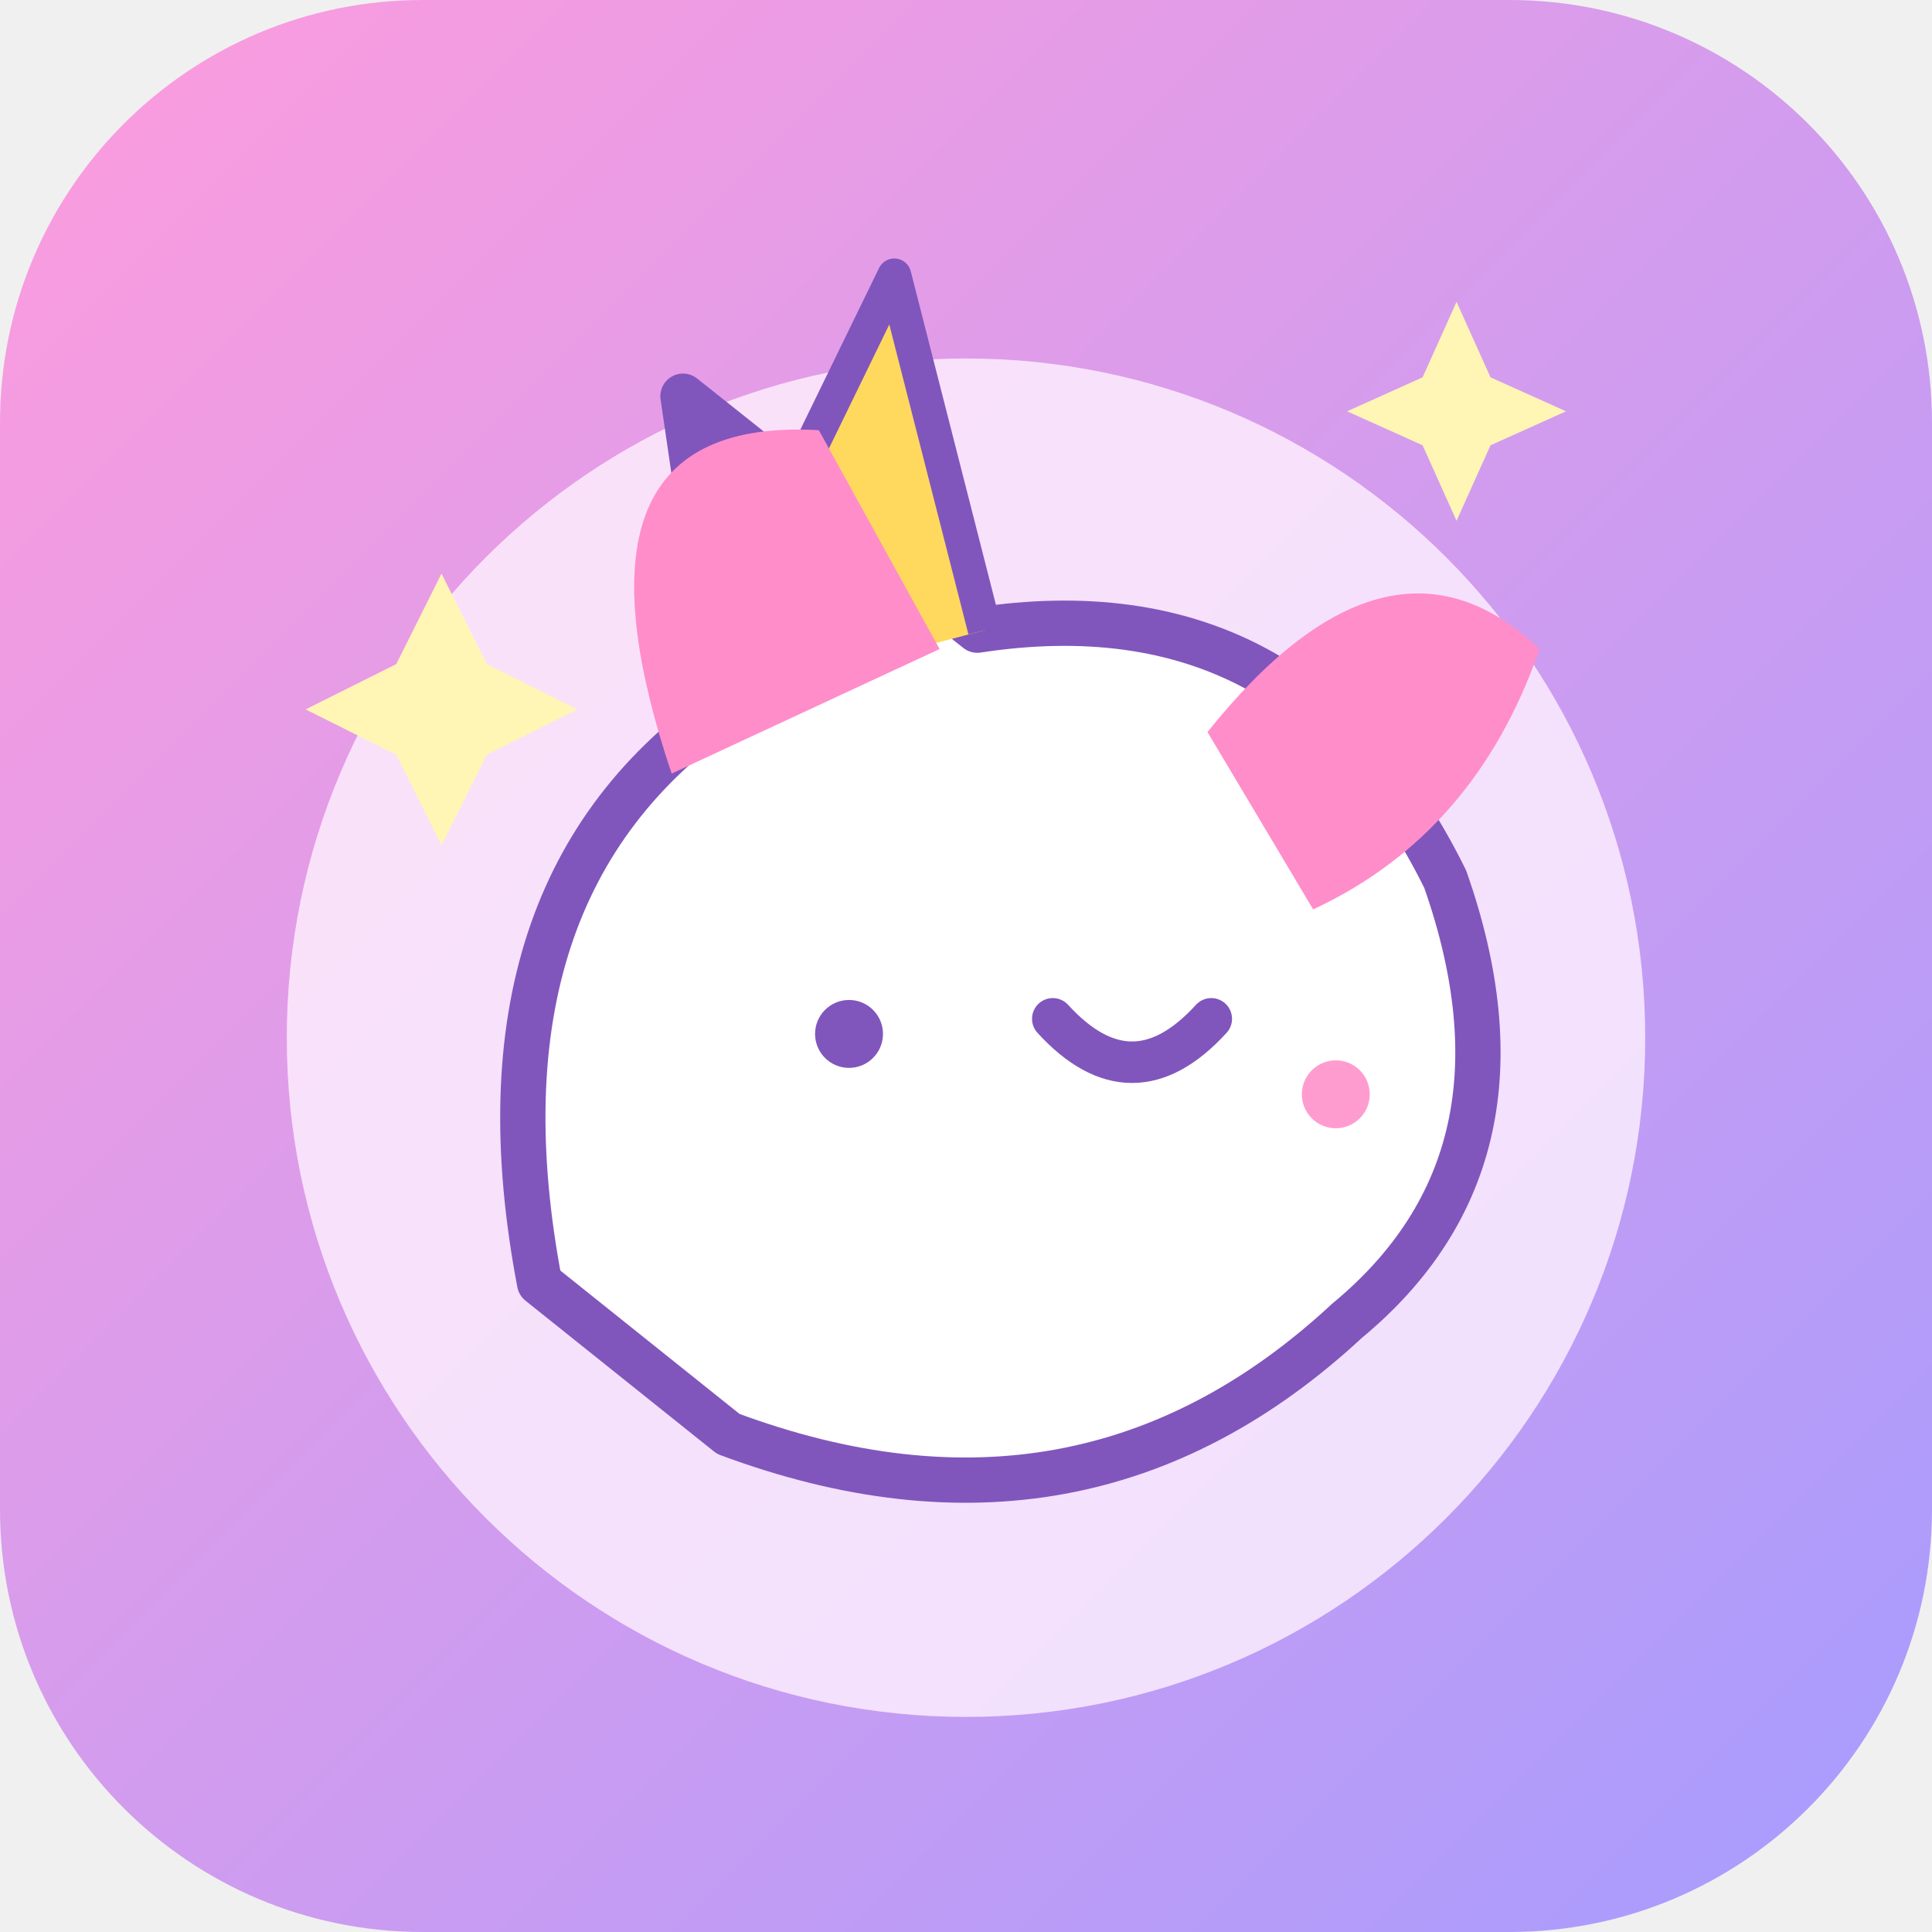
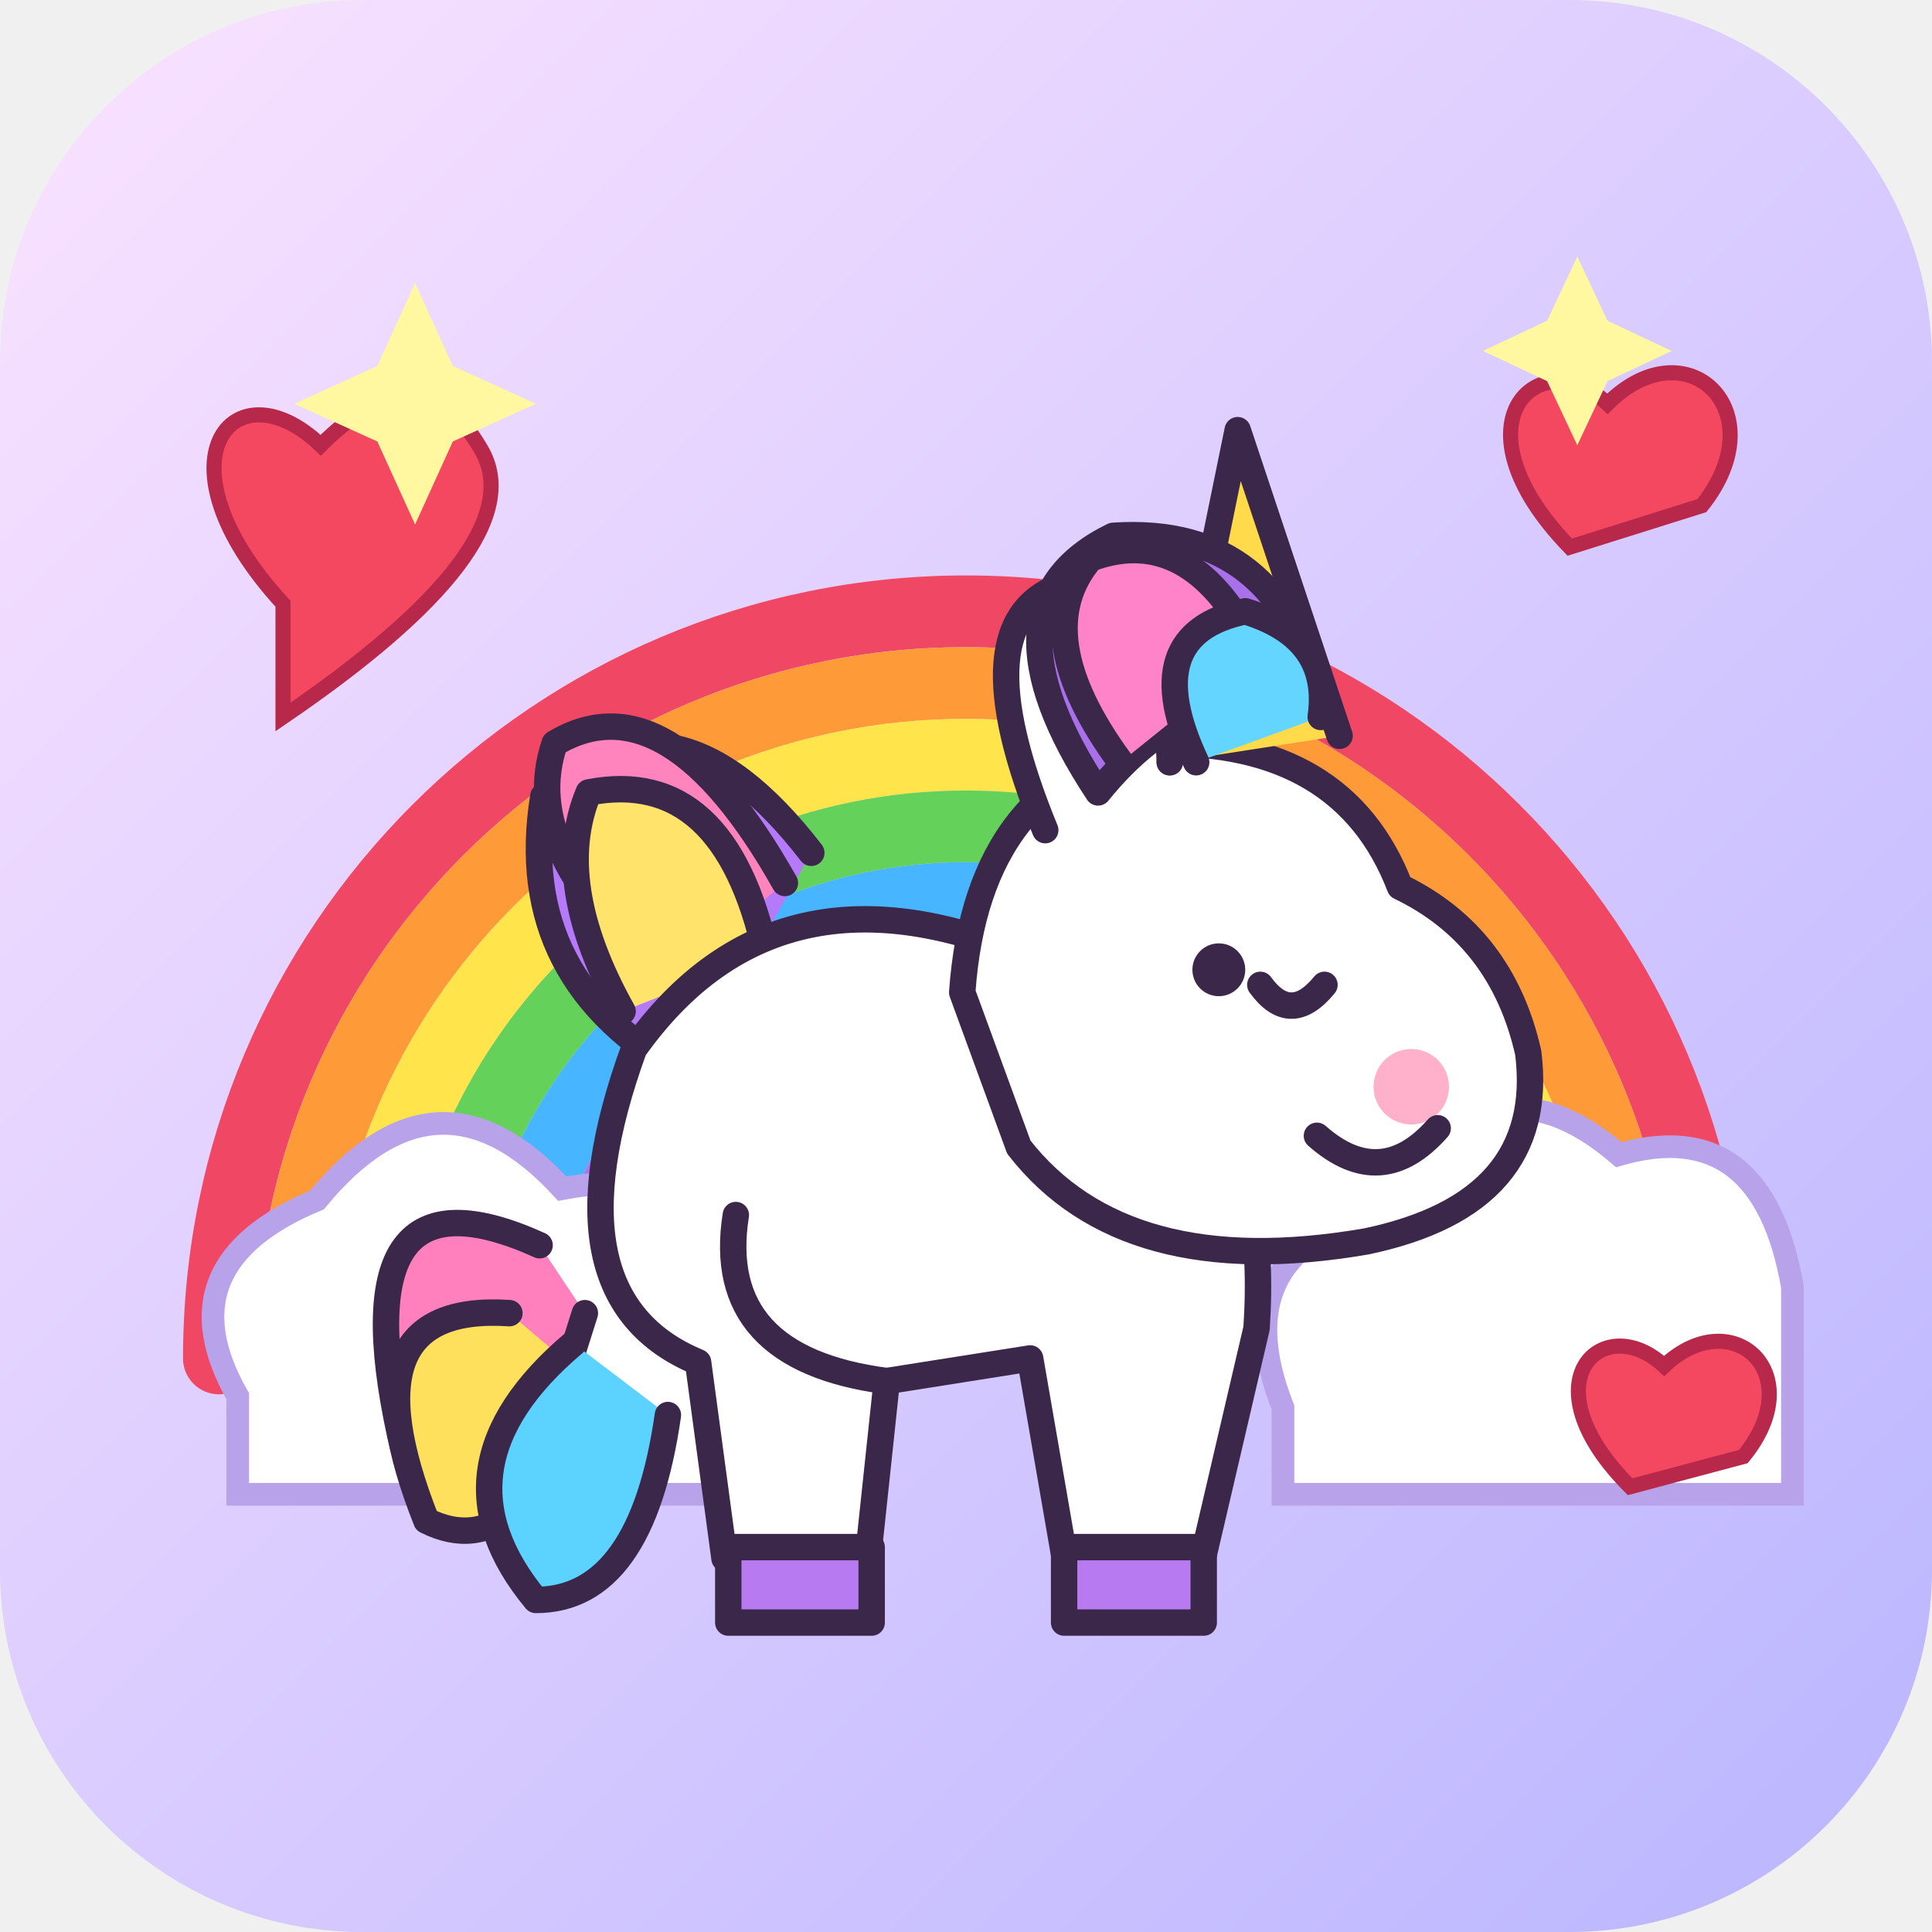
<svg xmlns="http://www.w3.org/2000/svg" viewBox="0 0 512 512">
  <defs>
-     <linearGradient id="g" x2="1" y2="1">
-       <stop stop-color="#ff9cdd" />
-       <stop offset="1" stop-color="#a59cff" />
+     <linearGradient id="bg" x2="1" y2="1">
+       <stop stop-color="#fbe3ff" />
+       <stop offset="1" stop-color="#b9b5ff" />
    </linearGradient>
  </defs>
-   <rect width="512" height="512" rx="112" fill="url(#g)" />
-   <circle cx="256" cy="275" r="180" fill="#fff3ff" opacity=".8" />
-   <path d="M143 340q-20-105 50-153l-12-82 78 62q85-13 124 66 26 74-26 117-70 65-164 30z" fill="#fff" stroke="#8056bd" stroke-width="12" stroke-linejoin="round" />
-   <path d="M181 188l56-115 24 94" fill="#ffd95e" stroke="#8056bd" stroke-width="9" stroke-linejoin="round" />
-   <path d="M178 205q-32-95 39-91l32 58" fill="#ff8dca" />
-   <path d="M320 194q48-60 88-22-17 49-60 69" fill="#ff8dca" />
-   <path d="M279 270q21 23 42 0" fill="none" stroke="#8056bd" stroke-width="11" stroke-linecap="round" />
-   <circle cx="225" cy="274" r="9" fill="#8056bd" />
-   <circle cx="354" cy="290" r="9" fill="#ff9ccf" />
-   <path d="M105 176l12-24 12 24 24 12-24 12-12 24-12-24-24-12zM377 100l9-20 9 20 20 9-20 9-9 20-9-20-20-9z" fill="#fff6b5" />
+   <rect width="512" height="512" rx="96" fill="url(#bg)" />
+   <g fill="none" stroke-width="19" stroke-linecap="round">
+     <path d="M58 360 A198 198 0 0 1 454 360" stroke="#f04765" />
+     <path d="M77 360 A179 179 0 0 1 435 360" stroke="#ff9a39" />
+     <path d="M96 360 A160 160 0 0 1 416 360" stroke="#ffe54b" />
+     <path d="M115 360 A141 141 0 0 1 397 360" stroke="#63d15a" />
+     <path d="M134 360 A122 122 0 0 1 378 360" stroke="#47b5ff" />
+     <path d="M153 360 A103 103 0 0 1 359 360" stroke="#ab76e8" />
+   </g>
+   <path d="M63 370q-20-35 21-52 32-39 65-3 42-8 52 31v50H63zM340 373q-17-43 30-53 24-44 59-14 38-11 46 35v55H340z" fill="#fff" stroke="#b8a2e9" stroke-width="6" />
+   <g stroke="#3b274a" stroke-width="7" stroke-linejoin="round" stroke-linecap="round">
+     <path d="M143 330Q90 306 106 380q8 36 37 6l12-38" fill="#ff80bd" />
+     <path d="M135 348Q90 345 113 403q26 13 42-38" fill="#ffe05c" />
+     <path d="M152 356Q113 389 142 424q28 0 35-49" fill="#5bd2ff" />
+     <path d="M182 285Q136 260 144 211q34-33 71 15" fill="#b47afa" />
+     <path d="M177 259q-40-33-30-62 30-18 61 37" fill="#ff83bd" />
+     <path d="M165 268q-19-34-9-58 36-7 47 43" fill="#ffe36b" />
+     <path d="M168 278Q207 223 278 256q60 21 55 96l-14 60h-37l-9-52-38 6-5 47h-38l-7-52q-41-17-17-83z" fill="#fff" />
+     <path d="M195 322q-6 38 40 44" fill="none" />
+     <path d="M255 263Q259 206 307 197q49-1 64 38 27 13 34 44 5 40-43 50-64 11-92-25z" fill="#fff" />
+     <path d="M277 220q-23-56 5-65 27 11 28 47" fill="#fff" />
+     <path d="M310 202l18-88 27 81" fill="#ffdb4c" />
+     <path d="M291 210q-33-50 4-68 44-3 55 44-34-7-59 24z" fill="#a971e9" />
+     <path d="M297 202q-25-34-8-54 27-10 44 25" fill="#ff83c8" />
+     <path d="M317 202q-16-34 13-40 23 7 20 28" fill="#64d5ff" />
+     <path d="M334 261q8 11 17 0" fill="none" />
+     <circle cx="323" cy="257" r="7" fill="#3b274a" stroke="none" />
+     <circle cx="374" cy="288" r="10" fill="#ffb1cb" stroke="none" />
+     <path d="M349 301q17 15 32-2" fill="none" />
+     <path d="M193 410h38v20h-38zM282 410h37v20h-37z" fill="#b77af1" />
+   </g>
+   <g fill="#f44860" stroke="#b7284b" stroke-width="4">
+     <path d="M75 160C40 122 62 96 85 118q27-27 43 2 13 25-53 70z" />
+     <path d="M416 145c-32-33-8-55 10-38 21-21 45 2 25 27z" />
+     <path d="M432 394c-28-28-7-47 9-32 18-17 39 2 21 24z" />
+   </g>
+   <g fill="#fff8a0">
+     <path d="M110 75l10 22 22 10-22 10-10 22-10-22-22-10 22-10z" />
+     <path d="M418 68l8 17 17 8-17 8-8 17-8-17-17-8 17-8z" />
+   </g>
</svg>
